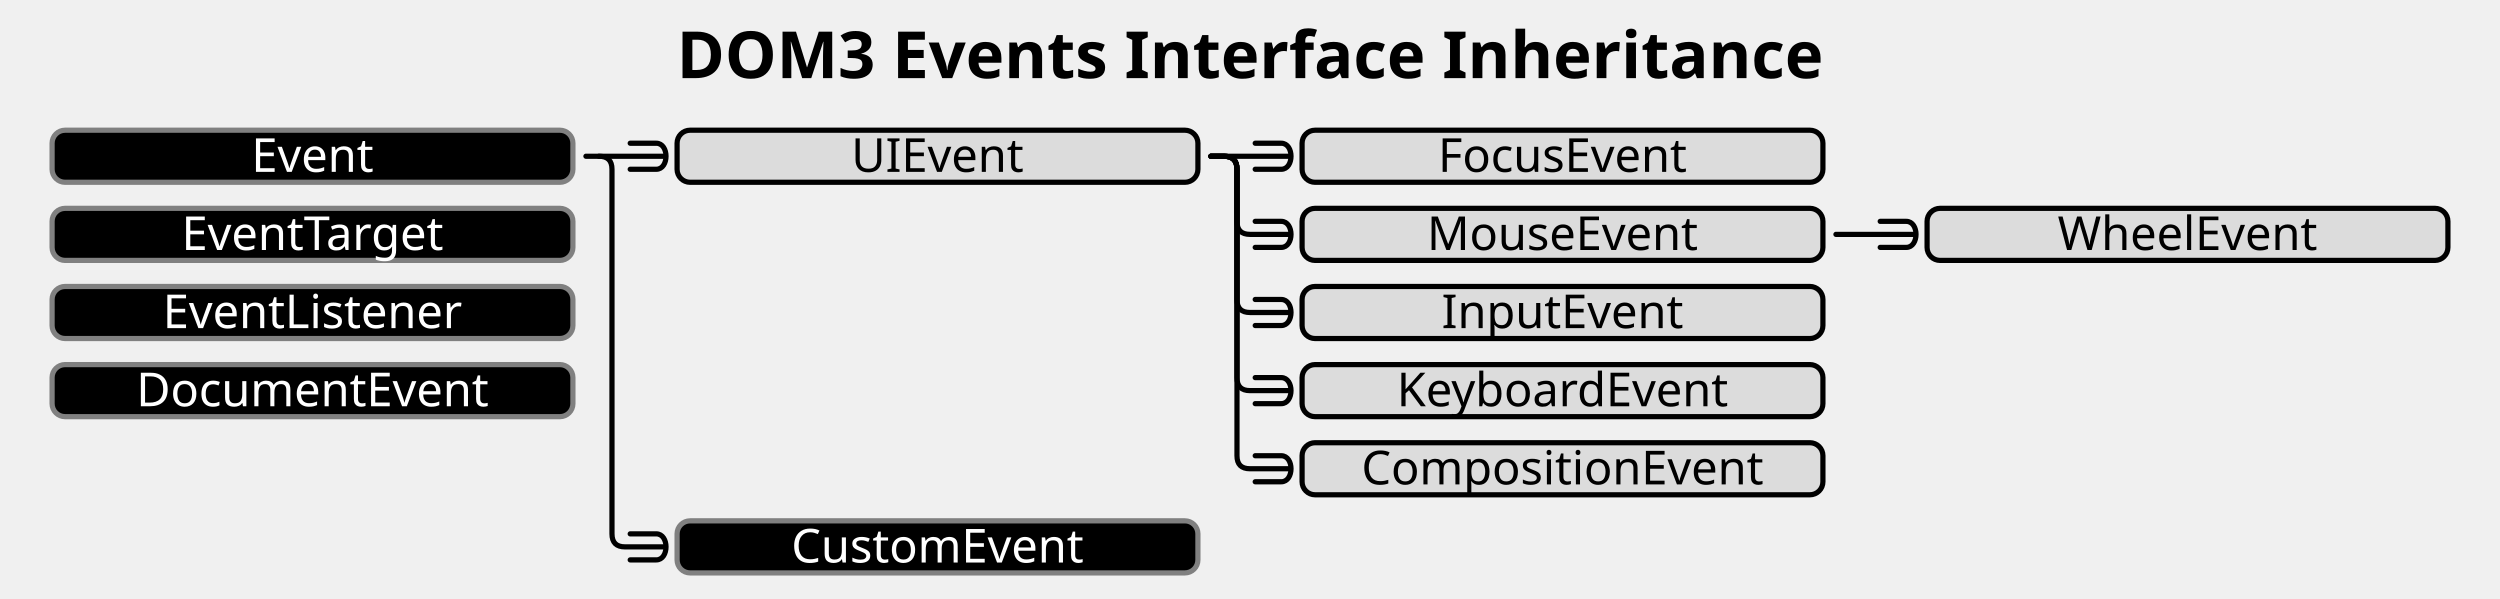
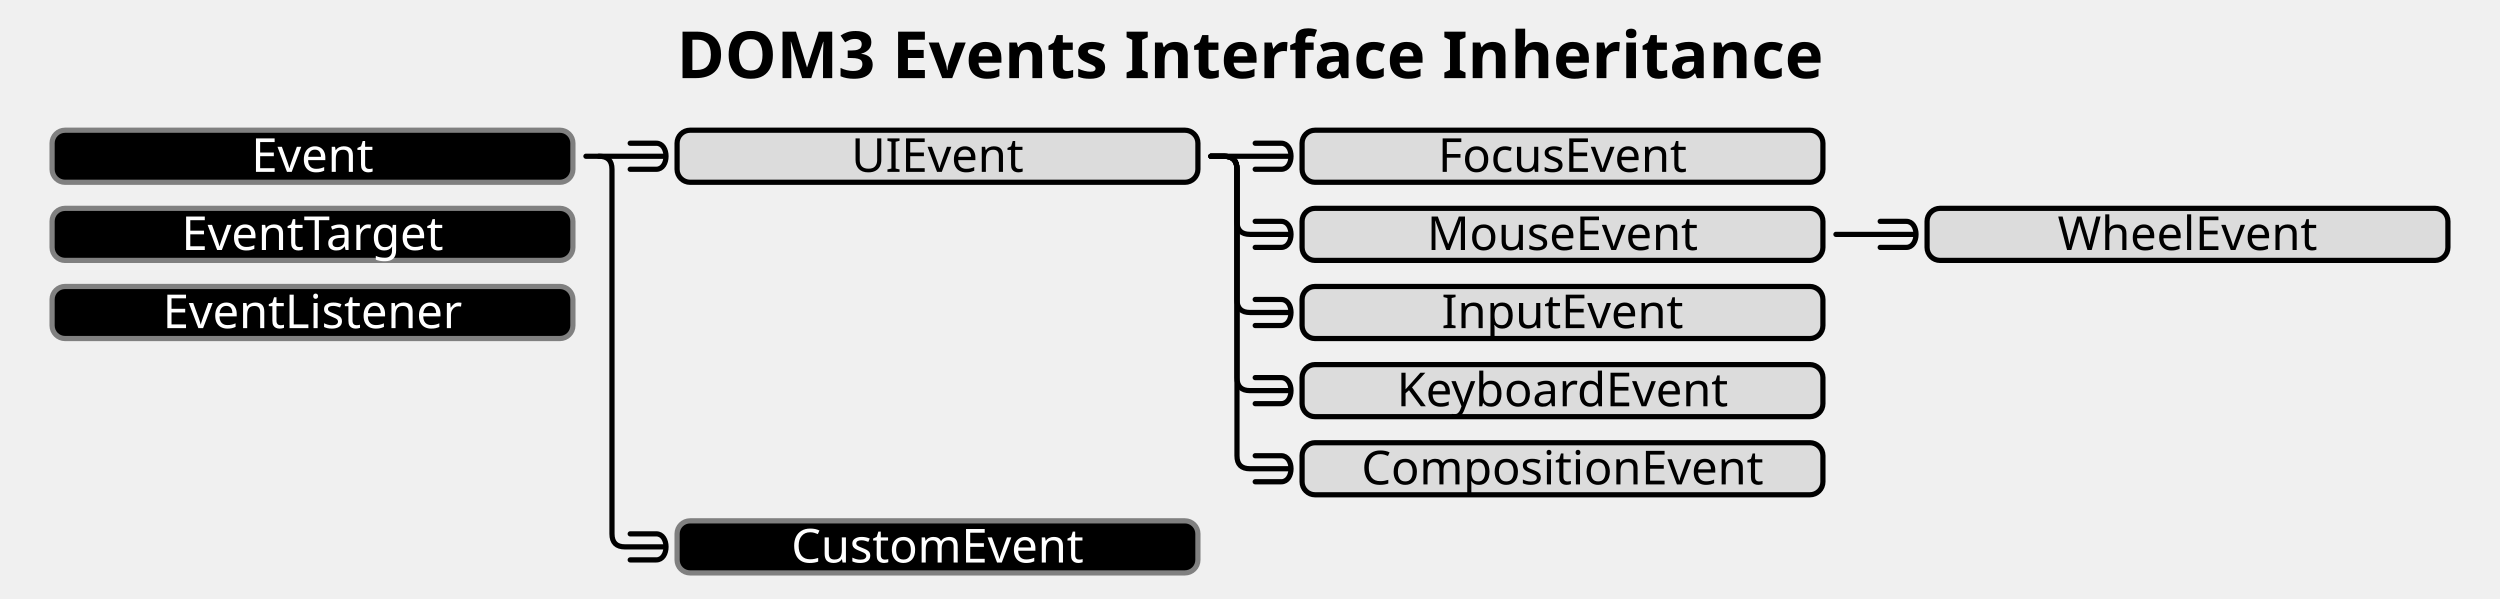
<svg xmlns="http://www.w3.org/2000/svg" xmlns:xlink="http://www.w3.org/1999/xlink" width="100%" height="100%" viewBox="0 0 960 230" id="svg2" version="1.1">
  <defs id="defs8">
    <marker id="contains" viewBox="-16 -7 18 14" refX="-2" markerWidth="9" markerHeight="7" orient="auto">
      <path d="M-15,-5 L-5,-5 C0,-5 0,5 -5,5 L-15,5" stroke-linejoin="round" stroke-linecap="round" fill="none" stroke-width="2" stroke="black" id="path13" />
    </marker>
  </defs>
  <style type="text/css" id="style15">
    .basic {
      fill: black;
      stroke: gray;
    }

    .basic text {
      fill: white;
      stroke: none;
    }
    
    .order1 {
      fill: gainsboro;
      stroke: black;
    }

    .order1 text {
      fill: black;
      stroke: none;
    }
    
    .order2 {
      fill: gainsboro;
      stroke: blue;
    }

    .order2 text {
      fill: blue;
      stroke: none;
    }

    .order3 {
      fill: gainsboro;
      stroke: green;
    }

    .order3 text {
      fill: green;
      stroke: none;
    }

  </style>
  <text id="caption" x="480" y="30" font-size="25" fill="black" text-anchor="middle" font-family="Verdana, sans-serif" font-weight="bold" style="-inkscape-font-specification:Verdana Bold;font-family:Verdana;font-weight:bold;font-style:normal;font-stretch:normal;font-variant:normal;font-size:25px;text-anchor:middle;text-align:center;writing-mode:lr;line-height:125%">DOM3 Events Interface Inheritance</text>
  <a xlink:href="../DOM3-Events.html#interface-Event" id="Event" class="basic" transform="translate(20, 50)" target="_parent">
    <rect x="0" y="0" width="200" height="20" rx="5" ry="5" stroke-width="2" id="rect19" />
    <text x="100" y="16" font-size="18" text-anchor="middle" font-family="Verdana, sans-serif" id="text21">
      <tspan style="-inkscape-font-specification:Verdana;font-family:Verdana;font-weight:normal;font-style:normal;font-stretch:normal;font-variant:normal;font-size:18px;text-anchor:middle;text-align:center;writing-mode:lr;line-height:125%" id="tspan3047">Event</tspan>
    </text>
  </a>
  <path stroke-linejoin="round" stroke-linecap="round" fill="none" stroke-width="2" stroke="black" marker-end="url(#contains)" d="M225,60 H255" id="path23" />
  <a xlink:href="../DOM3-Events.html#events-Events-UIEvent" id="UIEvent" class="order1" transform="translate(260, 50)" target="_parent">
    <rect x="0" y="0" width="200" height="20" rx="5" ry="5" stroke-width="2" id="rect26" />
    <text x="100" y="16" font-size="18" fill="black" text-anchor="middle" font-family="Verdana, sans-serif" id="text28">
      <tspan style="-inkscape-font-specification:Verdana;font-family:Verdana;font-weight:normal;font-style:normal;font-stretch:normal;font-variant:normal;font-size:18px;text-anchor:middle;text-align:center;writing-mode:lr;line-height:125%" id="tspan3045">UIEvent</tspan>
    </text>
  </a>
  <path stroke-linejoin="round" stroke-linecap="round" fill="none" stroke-width="2" stroke="black" marker-end="url(#contains)" d="M465,60 H495" id="path30" />
  <a xlink:href="../DOM3-Events.html#events-Events-FocusEvent" id="FocusEvent" class="order2" transform="translate(500, 50)" target="_parent">
    <rect x="0" y="0" width="200" height="20" rx="5" ry="5" stroke-width="2" id="rect33" style="stroke:#000000;stroke-opacity:1" />
    <text x="100" y="16" font-size="18" id="text35" style="font-size:18px;text-anchor:middle;fill:#000000;fill-opacity:1;stroke:none;font-family:'Verdana, sans-serif'">
      <tspan style="-inkscape-font-specification:Verdana;font-family:Verdana;font-weight:normal;font-style:normal;font-stretch:normal;font-variant:normal;font-size:18px;text-anchor:middle;text-align:center;writing-mode:lr;line-height:125%" id="tspan3037">FocusEvent</tspan>
    </text>
  </a>
  <path stroke-linejoin="round" stroke-linecap="round" fill="none" stroke-width="2" stroke="black" marker-end="url(#contains)" d="M465,60 H470 Q475,60 475,65 V85 Q475,90 480,90 H495" id="path37" />
  <a xlink:href="../DOM3-Events.html#events-Events-MouseEvent" id="MouseEvent" class="order2" transform="translate(500, 80)" target="_parent">
    <rect x="0" y="0" width="200" height="20" rx="5" ry="5" stroke-width="2" id="rect40" style="stroke:#000000;stroke-opacity:1" />
    <text x="100" y="16" font-size="18" text-anchor="middle" font-family="Verdana, sans-serif" id="text42" style="fill:#000000;fill-opacity:1">
      <tspan style="-inkscape-font-specification:Verdana;font-family:Verdana;font-weight:normal;font-style:normal;font-stretch:normal;font-variant:normal;font-size:18px;text-anchor:middle;text-align:center;writing-mode:lr;line-height:125%" id="tspan3035">MouseEvent</tspan>
    </text>
  </a>
  <path stroke-linejoin="round" stroke-linecap="round" fill="none" stroke-width="2" stroke="black" marker-end="url(#contains)" d="M705,90 H735" id="path44" />
  <a xlink:href="../DOM3-Events.html#events-Events-WheelEvent" id="WheelEvent" class="order3" transform="translate(740, 80)" target="_parent">
    <rect x="0" y="0" width="200" height="20" rx="5" ry="5" stroke-width="2" id="rect47" style="stroke:#000000;stroke-opacity:1" />
    <text x="100" y="16" font-size="18" text-anchor="middle" font-family="Verdana, sans-serif" id="text49" style="fill:#000000;fill-opacity:1">
      <tspan style="-inkscape-font-specification:Verdana;font-family:Verdana;font-weight:normal;font-style:normal;font-stretch:normal;font-variant:normal;font-size:18px;text-anchor:middle;text-align:center;writing-mode:lr;line-height:125%" id="tspan3043">WheelEvent</tspan>
    </text>
  </a>
  <path stroke-linejoin="round" stroke-linecap="round" fill="none" stroke-width="2" stroke="black" marker-end="url(#contains)" d="M465,60 H470 Q475,60 475,65 V115 Q475,120 480,120 H495" id="path51" />
  <a xlink:href="../DOM3-Events.html#events-Events-KeyboardEvent" id="KeyboardEvent" class="order2" transform="translate(500, 110)" target="_parent">
    <rect x="0" y="0" width="200" height="20" rx="5" ry="5" stroke-width="2" id="rect54" style="stroke:#000000;stroke-opacity:1" />
    <text x="100" y="16" font-size="18" id="text56" style="font-size:18px;text-anchor:middle;fill:#000000;stroke:none;font-family:'Verdana, sans-serif';fill-opacity:1">
      <tspan style="-inkscape-font-specification:Verdana;font-family:Verdana;font-weight:normal;font-style:normal;font-stretch:normal;font-variant:normal;font-size:18px;text-anchor:middle;text-align:center;writing-mode:lr;line-height:125%" id="tspan3033">InputEvent</tspan>
    </text>
  </a>
  <path stroke-linejoin="round" stroke-linecap="round" fill="none" stroke-width="2" stroke="black" marker-end="url(#contains)" d="M465,60 H470 Q475,60 475,65 V145 Q475,150 480,150 H495" id="path58" />
  <a xlink:href="../DOM3-Events.html#events-Events-CompositionEvent" id="CompositionEvent" class="order2" transform="translate(500,170)" target="_parent" style="fill:#dcdcdc;stroke:#0000ff">
    <rect x="0" y="0" width="200" height="20" rx="5" ry="5" id="rect61" style="stroke-width:2;stroke:#000000;stroke-opacity:1" />
    <text x="100" y="16" font-size="18" id="text63" style="font-size:18px;text-anchor:middle;fill:#000000;stroke:none;font-family:'Verdana, sans-serif';fill-opacity:1">
      <tspan style="-inkscape-font-specification:Verdana;font-family:Verdana;font-weight:normal;font-style:normal;font-stretch:normal;font-variant:normal;font-size:18px;text-anchor:middle;text-align:center;writing-mode:lr;line-height:125%" id="tspan3041">CompositionEvent</tspan>
    </text>
  </a>
  <a xlink:href="../DOM3-Events.html#interface-CustomEvent" id="CustomEvent" class="order1" transform="translate(260,200)" target="_parent" style="fill:#009300;fill-opacity:1;stroke:#808080;stroke-opacity:1">
    <rect x="0" y="0" width="200" height="20" rx="5" ry="5" id="rect68" style="fill:#000000;fill-opacity:1;stroke:#808080;stroke-width:2;stroke-opacity:1" />
    <text x="100" y="16" font-size="18" id="text70" style="font-size:18px;text-anchor:middle;fill:#009300;fill-opacity:1;stroke:none;font-family:'Verdana, sans-serif'">
      <tspan style="fill:#ffffff;fill-opacity:1;stroke:none;-inkscape-font-specification:Verdana;font-family:Verdana;font-weight:normal;font-style:normal;font-stretch:normal;font-variant:normal;font-size:18px;text-anchor:middle;text-align:center;writing-mode:lr;line-height:125%" id="tspan3862">CustomEvent</tspan>
    </text>
  </a>
  <a xlink:href="../DOM3-Events.html#events-Events-EventTarget" id="EventTarget" class="basic" transform="translate(20, 80)" target="_parent">
    <rect x="0" y="0" width="200" height="20" rx="5" ry="5" fill="black" stroke="gray" stroke-width="2" id="rect80" />
    <text x="100" y="16" font-size="18" fill="white" text-anchor="middle" font-family="Verdana, sans-serif" id="text82">
      <tspan style="-inkscape-font-specification:Verdana;font-family:Verdana;font-weight:normal;font-style:normal;font-stretch:normal;font-variant:normal" id="tspan3049">EventTarget</tspan>
    </text>
  </a>
  <a xlink:href="../DOM3-Events.html#events-Events-EventListener" id="EventListener" class="basic" transform="translate(20, 110)" target="_parent">
    <rect x="0" y="0" width="200" height="20" rx="5" ry="5" fill="black" stroke="gray" stroke-width="2" id="rect85" />
    <text x="100" y="16" font-size="18" fill="white" text-anchor="middle" font-family="Verdana, sans-serif" id="text87">
      <tspan style="-inkscape-font-specification:Verdana;font-family:Verdana;font-weight:normal;font-style:normal;font-stretch:normal;font-variant:normal" id="tspan3051">EventListener</tspan>
    </text>
  </a>
-   <a xlink:href="../DOM3-Events.html#events-Events-DocumentEvent" id="DocumentEvent" class="basic" transform="translate(20, 140)" target="_parent">
-     <rect x="0" y="0" width="200" height="20" rx="5" ry="5" fill="black" stroke="gray" stroke-width="2" id="rect90" />
-     <text x="100" y="16" font-size="18" fill="white" text-anchor="middle" font-family="Verdana, sans-serif" id="text92">
-       <tspan style="-inkscape-font-specification:Verdana;font-family:Verdana;font-weight:normal;font-style:normal;font-stretch:normal;font-variant:normal" id="tspan3053">DocumentEvent</tspan>
-     </text>
-   </a>
  <a xlink:href="../DOM3-Events.html#events-Events-KeyboardEvent" target="_parent" transform="translate(500,140)" class="order2" id="a3864" style="fill:#dcdcdc;stroke:#0000ff">
    <rect id="rect3866" ry="5" rx="5" height="20" width="200" y="0" x="0" style="stroke-width:2;stroke:#000000;stroke-opacity:1" />
    <text id="text3868" font-size="18" y="16" x="100" style="font-size:18px;text-anchor:middle;fill:#000000;stroke:none;font-family:'Verdana, sans-serif';fill-opacity:1">
      <tspan style="-inkscape-font-specification:Verdana;font-family:Verdana;font-weight:normal;font-style:normal;font-stretch:normal;font-variant:normal;font-size:18px;text-anchor:middle;text-align:center;writing-mode:lr;line-height:125%" id="tspan3039">KeyboardEvent</tspan>
    </text>
  </a>
  <path id="path3888" d="m 465,60 h 5 q 5,0 5,5 v 110 q 0,5 5,5 h 15" style="fill:none;stroke:#000000;stroke-width:2;stroke-linecap:round;stroke-linejoin:round;marker-end:url(#contains)" />
  <path style="fill:none;stroke:#000000;stroke-width:2;stroke-linecap:round;stroke-linejoin:round;marker-end:url(#contains)" d="m 230,60 c 3.333,0 5,1.667 5,5 l 0,140 c 0,3.333 1.667,5 5,5 l 15,0" id="path3890" />
</svg>
